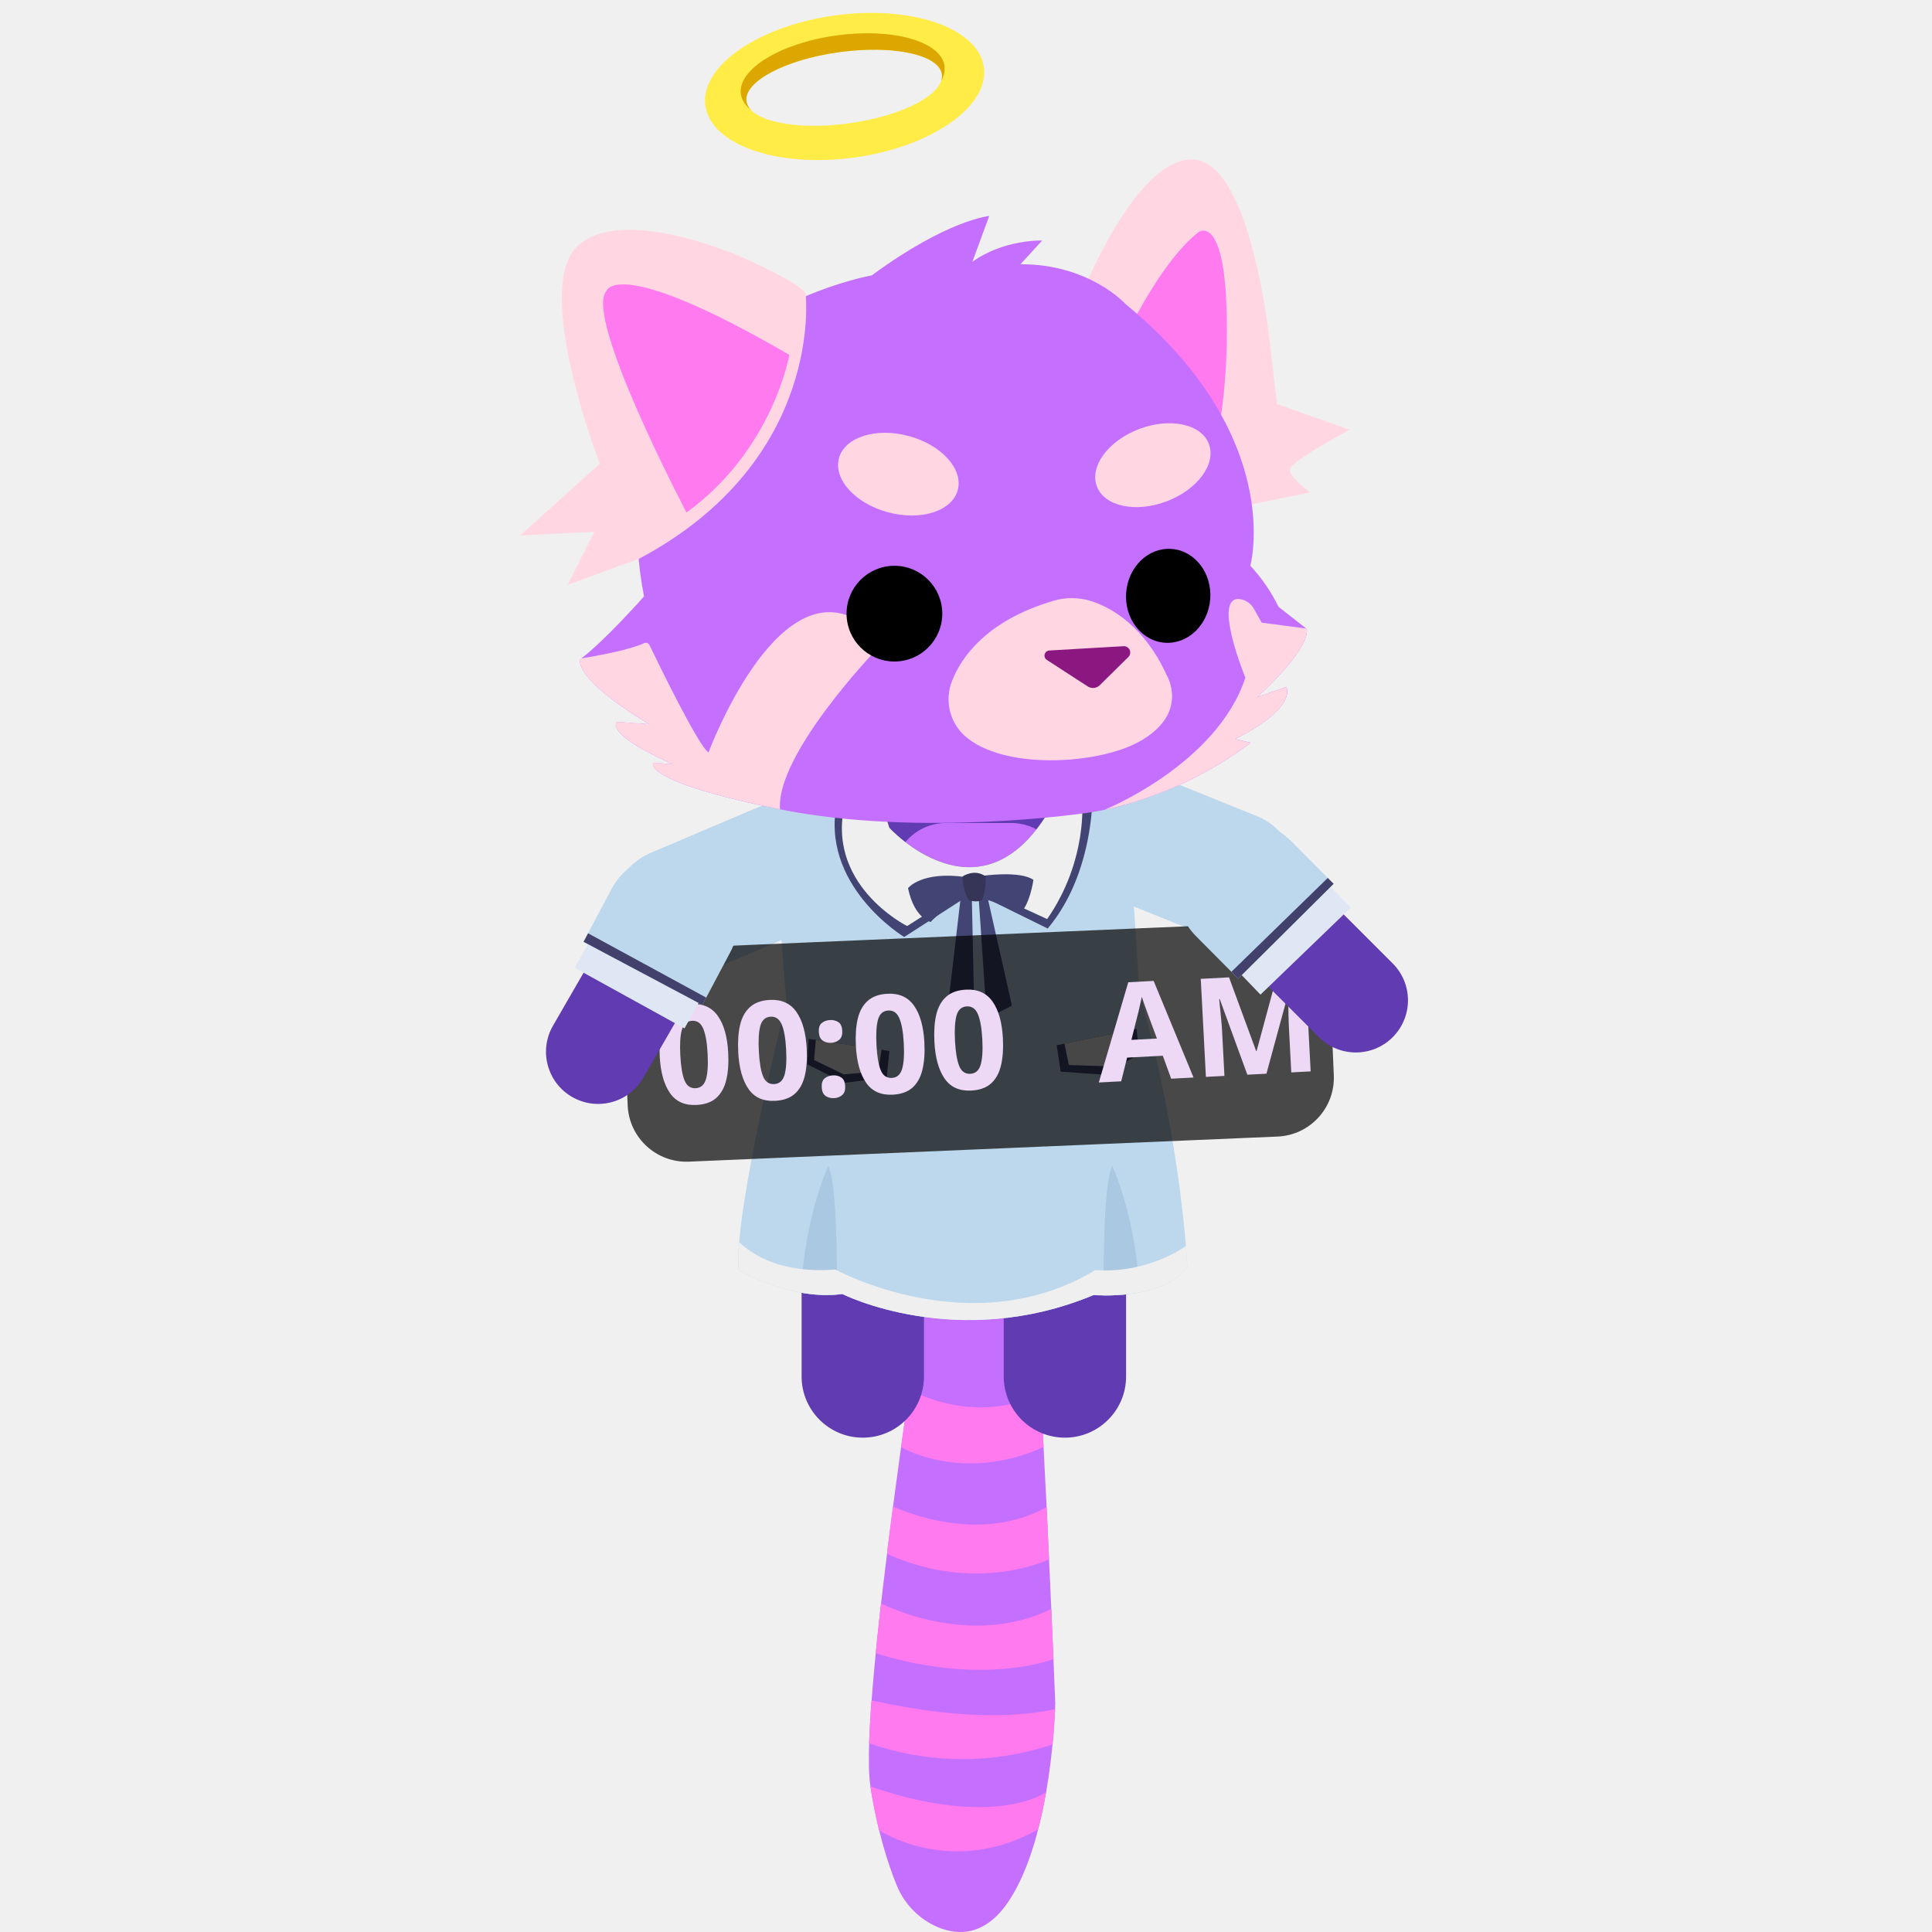
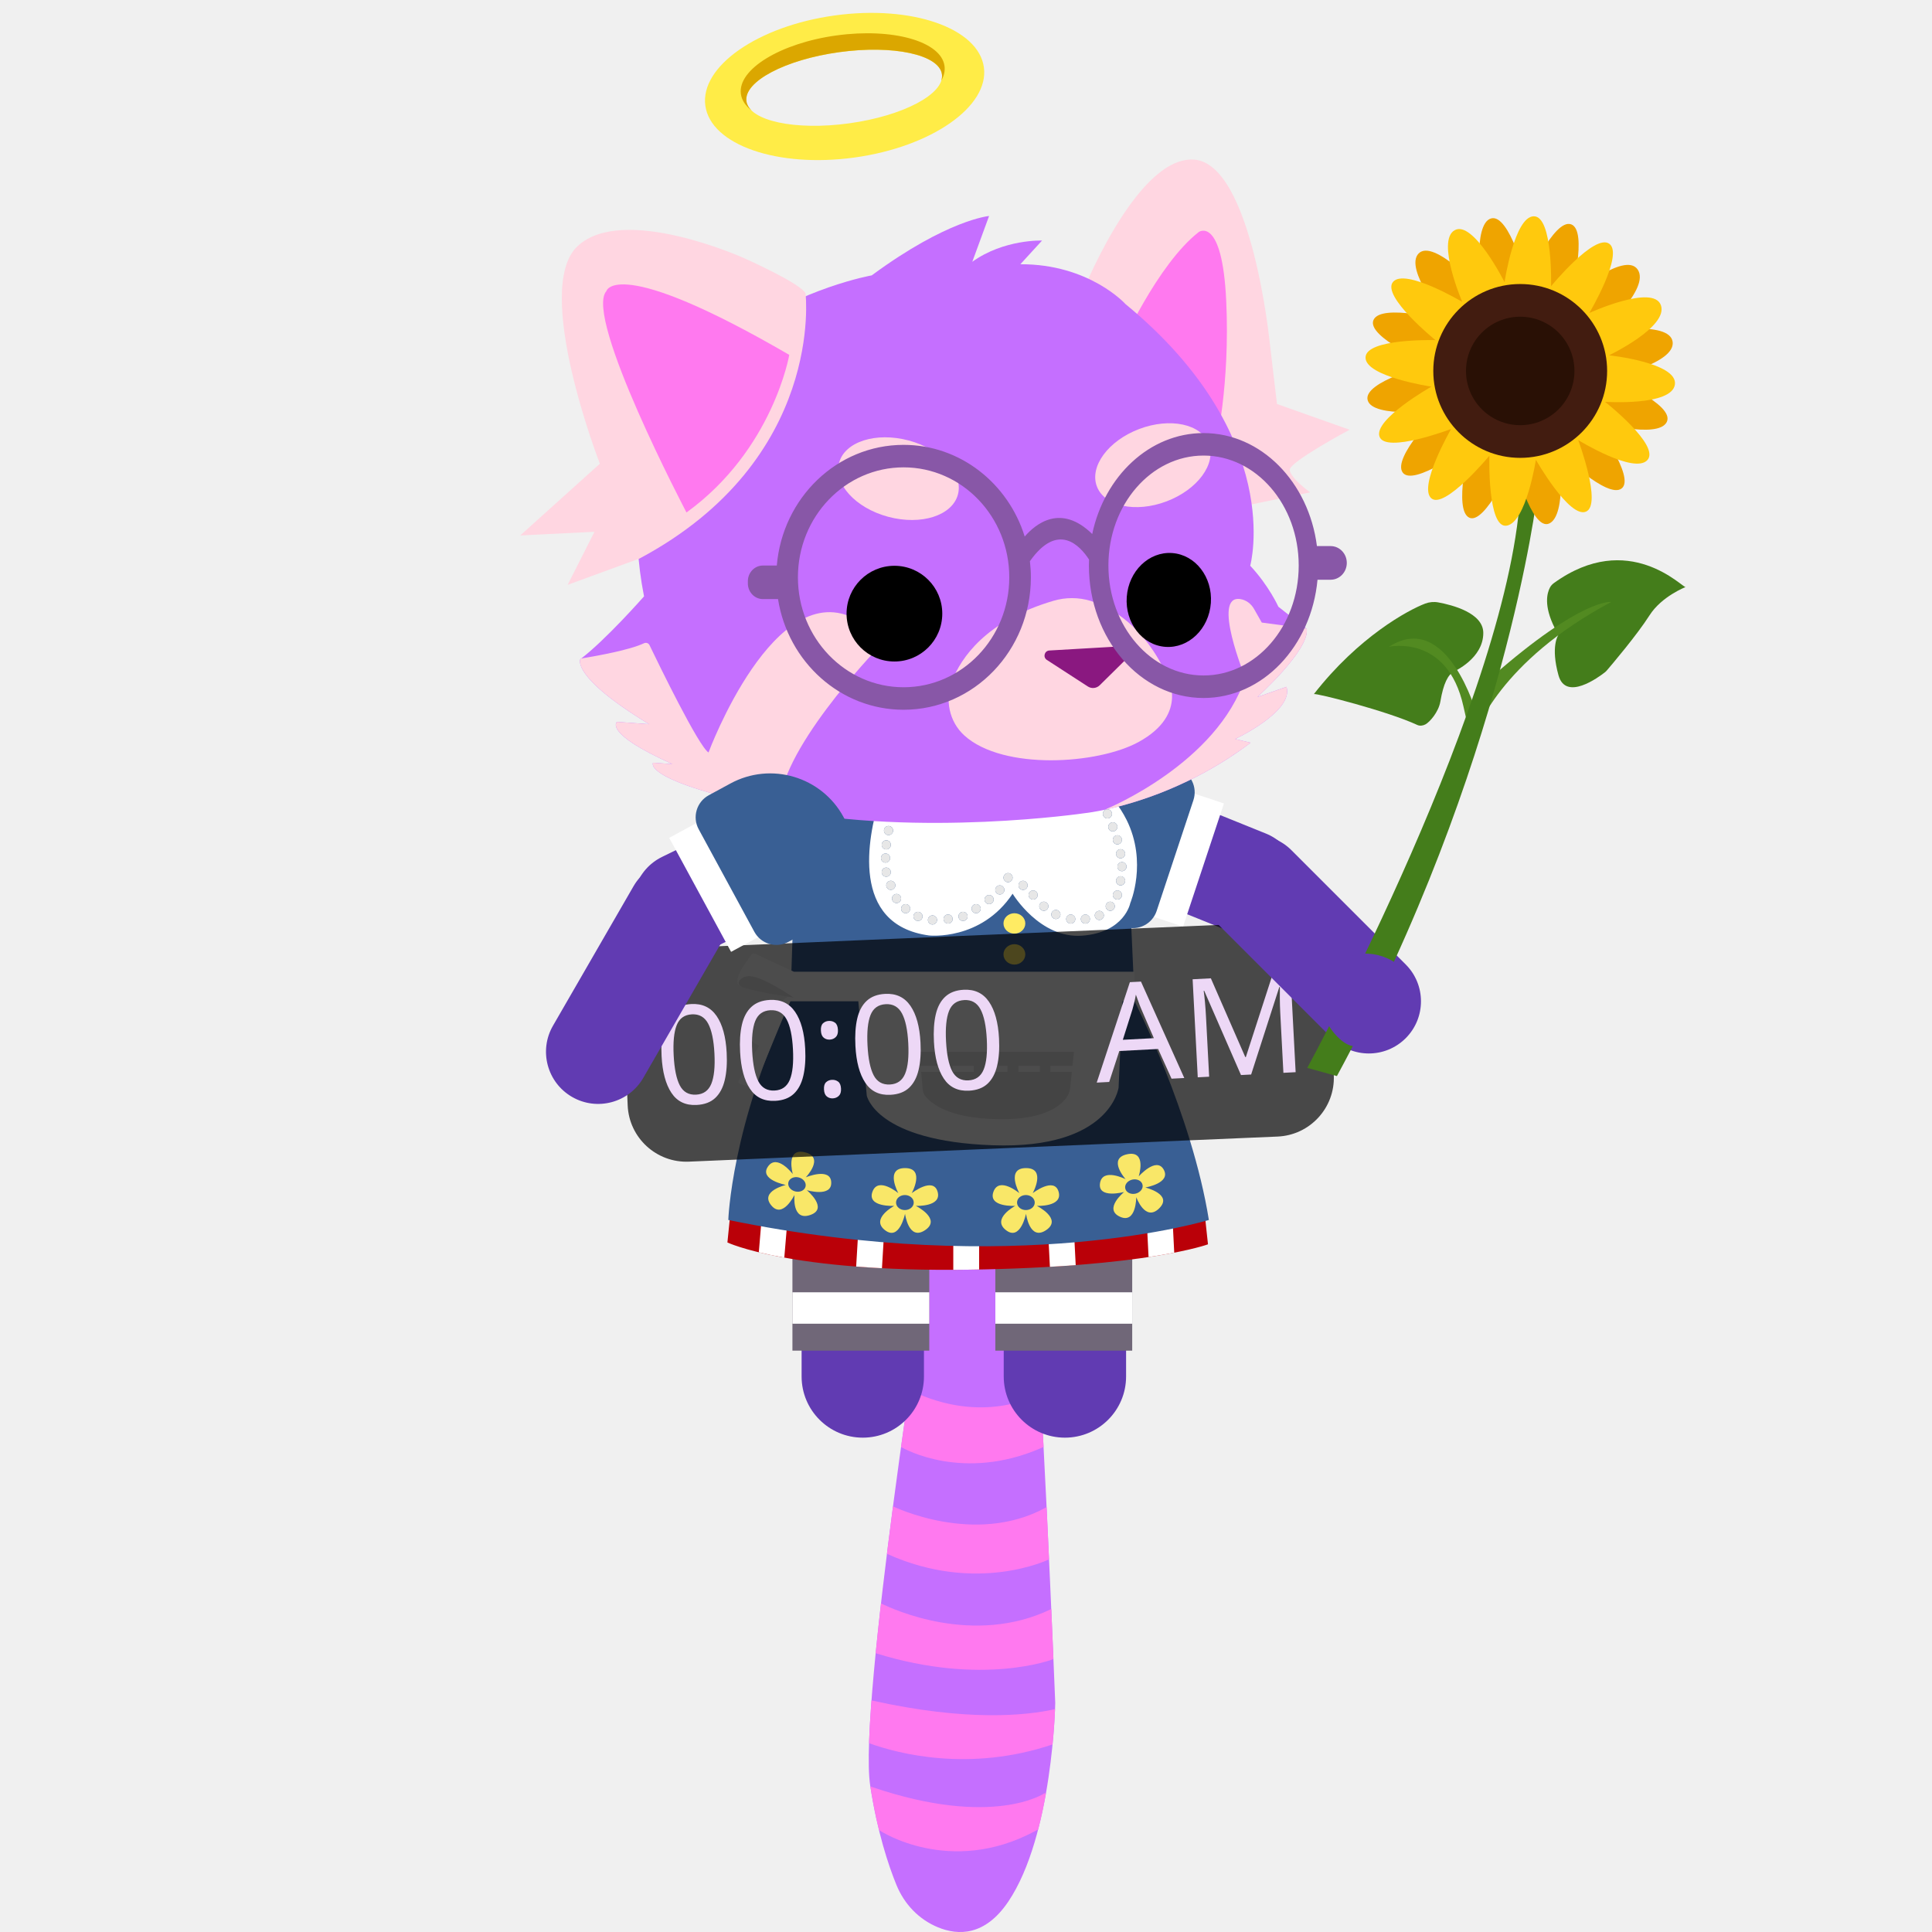
<svg xmlns="http://www.w3.org/2000/svg" id="cheonsa" viewBox="0 0 1000 1000">
  <g id="tail">
-     <path d="M510.48 601.57s-30-27.58-31 58.92c0 0-35.32 222.66-29 263.68 3.71 24.26 9.49 41.45 13.58 51.46a39.93 39.93 0 0 0 21.4 21.9c10.52 4.36 24.4 4.64 36.47-13.22C545 950 546.2 881.37 546.2 881.37S538.3 683 533.44 652.9s-22.96-51.33-22.96-51.33Z" style="fill:#c56fff" />
-     <path d="M536.66 722s-27.69 16-65.51-2.34l-.56-.27c-1.34 9.26-2.76 19.23-4.21 29.62 2.25 1.3 32.28 17.89 72.13.68.57-.24 1.12-.49 1.66-.73-.47-9-.95-17.9-1.43-26.42-1.28-.4-2.08-.54-2.08-.54ZM541 780.47c-36.6 19.87-78.73-.74-78.73-.74h-.07c-1.07 8.14-2.13 16.35-3.14 24.51 46.64 21.13 83.83 2.9 83.83 2.9l.11-.14c-.4-8.69-.82-17.75-1.26-26.93ZM456 829.92c-1 8.85-1.93 17.5-2.75 25.77 55.45 17.29 91.68 3.17 91.68 3.17l.32-.36c-.31-7.28-.68-16-1.11-25.67-40.25 19.55-82.39-.05-88.14-2.91ZM451.09 880.13c-.62 8.15-1 15.61-1.27 22.15a146.5 146.5 0 0 0 95 .63c.79-8.13 1.14-14.61 1.29-18.27-15.18 3.36-45.74 6.47-95.02-4.51ZM451.42 925l-.92-.31c1.3 8.37 2.84 15.89 4.47 22.55l.55.37s36.08 23.76 80 .28l1.79-1c1.62-6.23 2.94-12.52 4-18.61l-.71-.13s-26.41 18.18-89.18-3.15Z" style="fill:#ff79ef" />
+     <path d="M510.48,601.57s-30-27.58-31.03,58.92c0,0-35.32,222.65-29.04,263.68,3.71,24.25,9.49,41.45,13.58,51.46s11.61,17.83,21.4,21.9c10.52,4.37,24.4,4.64,36.47-13.22,23.17-34.29,24.33-102.94,24.33-102.94,0,0-7.9-198.34-12.76-228.47-4.86-30.13-22.96-51.33-22.96-51.33Z" style="fill:#c56fff;" />
+     <path d="M536.66,721.96s-27.69,16.05-65.51-2.34c-.19-.09-.37-.17-.56-.27-1.34,9.26-2.76,19.23-4.21,29.62,2.25,1.3,32.28,17.89,72.13,.69,.57-.25,1.12-.49,1.66-.73-.47-9.02-.95-17.9-1.43-26.42-1.28-.36-2.08-.54-2.08-.54Z" style="fill:#ff79ef;" />
+     <path d="M541.02,780.47c-36.6,19.87-78.73-.74-78.73-.74h-.07c-1.07,8.14-2.12,16.35-3.14,24.52,46.64,21.12,83.83,2.89,83.83,2.89l.08-.11c-.4-8.69-.82-17.75-1.27-26.93-.24,.13-.46,.24-.7,.37Z" style="fill:#ff79ef;" />
+     <path d="M456.01,829.92c-1.01,8.86-1.94,17.5-2.76,25.77,55.45,17.29,91.68,3.17,91.68,3.17,0,0,.11-.13,.32-.36-.31-7.28-.68-16-1.11-25.67-40.26,19.55-82.4-.06-88.14-2.92Z" style="fill:#ff79ef;" />
+     <path d="M451.09,880.13c-.62,8.15-1.05,15.6-1.27,22.15,14.99,5.4,51.87,15.14,94.99,.64,.79-8.13,1.14-14.62,1.29-18.27-15.16,3.4-45.72,6.47-95-4.51Z" style="fill:#ff79ef;" />
+     <path d="M451.42,924.98c-.32-.11-.61-.2-.92-.31,1.3,8.37,2.84,15.88,4.47,22.55,.35,.24,.56,.37,.56,.37,0,0,36.08,23.75,80.04,.28,.61-.33,1.2-.64,1.79-.96,1.61-6.23,2.94-12.52,4.02-18.61l-.71-.13s-26.47,18.16-89.23-3.19Z" style="fill:#ff79ef;" />
  </g>
-   <rect id="right-leg" x="414.91" y="595.42" width="63.33" height="148.71" rx="31.67" style="fill:#613bb2" />
-   <rect id="left-leg" x="519.53" y="595.42" width="63.33" height="148.71" rx="31.67" style="fill:#613bb2" />
-   <rect id="left-hand-upper" x="536.71" y="413.44" width="137.33" height="53.98" rx="26.99" transform="rotate(21.99 605.412 440.454)" style="fill:#613bb2" />
-   <rect id="left-hand-sleeve" x="536.71" y="406.82" width="137.33" height="67.22" rx="33.61" transform="rotate(21.99 605.412 440.454)" style="fill:#bdd8ec" />
-   <rect id="right-hand-upper" x="314.45" y="425.45" width="143.04" height="53.98" rx="26.99" transform="rotate(-26.04 385.913 452.405)" style="fill:#613bb2" />
-   <rect id="right-hand-sleeve" x="313.46" y="425.13" width="137.33" height="68.04" rx="34.02" transform="rotate(156.99 382.116 459.154)" style="fill:#bdd8ec" />
+   <g id="right-leg">
+     <rect x="414.91" y="595.42" width="63.33" height="148.71" rx="31.67" ry="31.67" style="fill:#613bb2;" />
+     <g>
+       <rect x="410.16" y="622.44" width="70.84" height="76.65" style="fill:#706778;" />
+       <rect x="410.16" y="668.89" width="70.84" height="16.26" style="fill:#fff;" />
+     </g>
+   </g>
+   <g id="left-leg">
+     <rect x="519.53" y="595.42" width="63.33" height="148.71" rx="31.67" ry="31.67" style="fill:#613bb2;" />
+     <g>
+       <rect x="515.19" y="622.44" width="70.84" height="76.65" style="fill:#706778;" />
+       <rect x="515.19" y="668.89" width="70.84" height="16.26" style="fill:#fff;" />
+     </g>
+   </g>
+   <rect id="left-hand-upper" x="536.67" y="413.66" width="138.49" height="53.98" rx="26.99" ry="26.99" transform="translate(209.09 -194.83) rotate(21.99)" style="fill:#613bb2;" />
+   <rect id="right-hand-upper" x="323.5" y="423.36" width="133.49" height="53.98" rx="26.99" ry="26.99" transform="translate(-158.08 217.01) rotate(-26.04)" style="fill:#613bb2;" />
  <g id="body">
-     <path d="M581.26 633.1c-9.09 25.92-141.48 17.23-141.48 17.23a27.67 27.67 0 0 1-27.67-27.67V391.79H573S594.09 566 581.26 633.1Z" style="fill:#613bb2" />
-     <rect x="462.34" y="426" width="88.45" height="194.27" rx="27.31" style="fill:#c56fff" />
+     <path id="body_base" d="M581.26,633.1c-9.09,25.92-141.48,17.24-141.48,17.24-15.28,0-27.67-12.39-27.67-27.67v-230.87h160.87s21.11,174.23,8.28,241.3Z" style="fill:#613bb2;" />
+     <rect id="body_pattern" x="462.34" y="426" width="88.45" height="194.27" rx="27.31" ry="27.31" style="fill:#c56fff;" />
+   </g>
+   <g id="left-hand-sleeve">
+     <rect x="575.79" y="428.93" width="67.14" height="28.54" transform="translate(-3.19 881.98) rotate(-71.64)" style="fill:#fff;" />
+     <path d="M575.46,397.5h0c23.84,0,43.19,19.35,43.19,43.19v12.74c0,7.17-5.82,12.98-12.98,12.98h-60.41c-7.17,0-12.98-5.82-12.98-12.98v-12.74c0-23.84,19.35-43.19,43.19-43.19Z" transform="translate(-15.74 842.1) rotate(-71.64)" style="fill:#395f94;" />
  </g>
  <g id="cloth">
-     <path d="M589.58 512.87s-4.71-104.52-14-117.42c-1.27-1.77-11.89-2.53-17.26-3.8-3.45 6.89-8.47 16.13-15.61 28.5-36.49 63.16-82.39 8.32-82.39 8.32l-16.14-33.3c-16 4.2-42.22 12.39-44.86 20.93 0 0 6.2 88.51 7.74 102.45 0 0-27.35 108.39-24.77 138.84 0 0 26.84 16 53.68 12.38 0 0 59.35 30 130.06.54 0 0 36.13 3.08 48.52-14.47 0 0-2.45-62.97-24.97-142.97Z" style="fill:#bdd8ec" />
-     <path d="M414.68 669.09a71.28 71.28 0 0 0 18.56 1c.1-18.71-.22-57.86-4.5-66.62 0-.02-12.49 26.66-14.06 65.62ZM589.74 669c-1.59-38.92-14.06-65.55-14.06-65.55-4.31 8.83-4.6 48.52-4.49 67.06a98.67 98.67 0 0 0 18.55-1.51Z" style="fill:#aac8e1" />
-     <path d="M436 669.77s59.35 30 130.06.54c0 0 36.13 3.08 48.52-14.47 0 0-.15-3.86-.72-10.88a76.33 76.33 0 0 1-47 12.47c-63.75 38.48-134.46-.3-134.46-.3-28 2.11-42.79-7.56-49.76-14.16a90.59 90.59 0 0 0-.3 14.42s26.79 16 53.66 12.38Z" style="fill:#efefef" />
-     <path style="fill:#424573" d="m546.93 541 41.33-8.47 1.48 13.11-18.57 10.59-22.17-1.55-2.07-13.68z" />
-     <path style="fill:#efefef" d="m553.24 551.25 17.93.59 14.93-8.23-1.47-10.34-33.68 6.91 2.29 11.07z" />
-     <path style="fill:#424573" d="m460.32 543.96-41.72-6.25-.77 13.18 19.11 9.57 22.05-2.73 1.33-13.77z" />
-     <path style="fill:#efefef" d="m454.58 554.53-17.88 1.55-15.34-7.42.91-10.4 34 5.09-1.69 11.18z" />
-     <path d="M565.52 401.9s3.61 46.71-23.23 78.71l-38.19-18.84L468 485s-44.58-27-34.52-70.92 26.87 14.39 26.87 14.39 46.67 51 82.39-8.32l1.36-13.86Z" style="fill:#424573" />
-     <path d="M560.1 414.08s-6.48-1.54-16.45-3.52l-.94 9.59c-35.72 59.29-82.39 8.32-82.39 8.32s-4.35-15.08-9.94-24.13c-6.68 1.87-11.27 5-12.57 9.74-11.87 43.57 31.71 65.24 31.71 65.24l33.8-21.42L542 475.71c21.19-30.45 18.1-61.63 18.1-61.63Z" style="fill:#efefef" />
-     <path d="M508.87 453.29 500 454c-22.94-3.35-30 5.68-30 5.68 3.23 15.74 11.75 17.55 11.75 17.55 1.68-2.45 13.8-11.49 13.8-11.49h1.56l-6.07 51.86a1.12 1.12 0 0 0 1 1.24l12.14.82-1.13-54c1.18-.05 2.4-.11 3.56-.21l4.15 61.58 12.3-6.09a1 1 0 0 0 .55-1.15l-12.13-53.88c6.41 1.82 16.05 7.32 16.05 7.32 5.55-4.52 7.36-17.81 7.36-17.81-6.79-4.87-26.02-2.13-26.02-2.13Z" style="fill:#424573" />
-     <path d="M498.23 453.65s6.06-4.26 12 0c0 0 .13 8.51-2.2 12.38 0 0-2.19 1.16-6.45 0 0-.03-3.22-4.13-3.35-12.38Z" style="fill:#363457" />
+     <path d="M378,628.3l-1.49,14.8s32.23,15.38,124.63,14.09c92.4-1.3,124.11-13.13,124.11-13.13l-2.11-19.59-245.13,3.83Z" style="fill:#ba0008;" />
+     <g>
+       <path d="M394.22,630.84l-1.46,17.35c3.69,.9,8.07,1.84,13.19,2.77l1.6-18.99-13.33-1.12Z" style="fill:#fff;" />
+       <path d="M607,632.93l-13.36,.68,.86,17.04c5.12-.77,9.53-1.54,13.28-2.27l-.78-15.45Z" style="fill:#fff;" />
+       <path d="M542.44,636.26l.99,19.45c4.68-.27,9.13-.58,13.35-.9l-.97-19.22-13.36,.68Z" style="fill:#fff;" />
+       <path d="M444.41,634.38l-1.26,21.19c4.22,.33,8.67,.62,13.35,.86l1.27-21.25-13.36-.8Z" style="fill:#fff;" />
+       <path d="M493.42,637.15v20.11c2.53-.01,5.1-.03,7.72-.07,1.91-.03,3.79-.06,5.66-.1v-19.95h-13.38Z" style="fill:#fff;" />
+     </g>
+     <path d="M582.61,413.9l4.67,104.38s29.6,58.13,38.43,113.17c0,0-99.7,30.64-248.74,0,0,0,1.53-48.78,32.16-113.17l3.41-104.38h170.06Z" style="fill:#395f94;" />
+     <g>
+       <path d="M410.89,502.95c-6.68-3.05-17.01-7.9-20.21-9.4-.57-.27-1.25-.1-1.62,.42-2.14,2.97-8.54,10.77-7.28,15.22,.77,2.72,18.37,5.55,25.76,6.74-6.15,4.78-20.08,16.92-23.25,19.69-.32,.28-.26,.79,.11,.99l8.48,4.64-10.57,18.18c-.35,.61-.04,1.39,.64,1.59l6.33,1.83c.57,.17,1.18-.13,1.41-.68l18.1-43.89h35.48l4.37,48.81s4.67,23.63,65.43,25.7c60.76,2.08,64.91-29.86,64.91-29.86l1.99-44.66h6.31v-15.32h-176.39Z" style="fill:#fff;" />
+       <path d="M543.67,554.79v-3.12h11.44l.76-7.25h-79.97l.63,7.25h11.05v3.12h-10.78l.8,9.18c.09,1.07,.46,2.1,1.08,2.97,2.61,3.63,11.48,11.95,38.24,12.35,25.74,.39,33.62-8.3,35.94-12.65,.58-1.09,.92-2.3,1.05-3.53l.87-8.32h-11.12Zm-39.6,0h-11.13v-3.12h11.13v3.12Zm17.38,0h-11.13v-3.12h11.13v3.12Zm16.8,0h-11.13v-3.12h11.13v3.12Z" style="fill:#e4e3e4;" />
+       <path d="M386.63,511.72c-1.6-.5-4.32-1.21-4.32-2.89,0-1.47,2.39-3.86,6.09-3.54,7.4,.65,22.33,11.03,22.33,11.03-7.83-1-19.53-3.18-24.1-4.61Z" style="fill:#e4e3e4;" />
+     </g>
+     <path d="M485.31,616.86c-2.27-7.94-13.41,.72-13.41,.72,0,0,7.18-12.98-3.46-12.98s-3.46,12.98-3.46,12.98c0,0-10.49-8.81-13.41-.72s11.27,7.3,11.27,7.3c0,0-12.38,6.61-4.83,12.53,7.55,5.93,10.43-8.46,10.43-8.46,0,0,1.82,14.29,10.43,8.46,8.61-5.82-4.83-12.53-4.83-12.53,0,0,13.55,.63,11.27-7.3Zm-16.94,9.47c-2.53,0-4.58-1.74-4.58-3.89s2.05-3.89,4.58-3.89,4.58,1.74,4.58,3.89-2.05,3.89-4.58,3.89Z" style="fill:#f9e768;" />
+     <path d="M547.94,616.86c-2.27-7.94-13.41,.72-13.41,.72,0,0,7.18-12.98-3.46-12.98s-3.46,12.98-3.46,12.98c0,0-10.49-8.81-13.41-.72-2.92,8.1,11.27,7.3,11.27,7.3,0,0-12.38,6.61-4.83,12.53,7.55,5.93,10.43-8.46,10.43-8.46,0,0,1.82,14.29,10.43,8.46,8.61-5.82-4.83-12.53-4.83-12.53,0,0,13.55,.63,11.27-7.3Zm-16.94,9.47c-2.53,0-4.58-1.74-4.58-3.89s2.05-3.89,4.58-3.89,4.58,1.74,4.58,3.89-2.05,3.89-4.58,3.89Z" style="fill:#f9e768;" />
+     <path d="M430.25,611.96c-.36-7.94-13.18-2.58-13.18-2.58,0,0,9.98-10.35-.35-12.92-10.33-2.58-6.37,11.25-6.37,11.25,0,0-8.14-10.75-12.85-3.91-4.71,6.83,9.24,9.53,9.24,9.53,0,0-13.54,3.16-7.59,10.5,5.95,7.35,12.08-5.36,12.08-5.36,0,0-1.55,13.74,8.15,10.41,9.71-3.34-1.77-12.84-1.77-12.84,0,0,13,3.87,12.63-4.07Zm-18.64,4.72c-2.45-.61-4.04-2.73-3.54-4.73s2.89-3.12,5.34-2.51,4.04,2.73,3.54,4.73-2.89,3.12-5.34,2.51Z" style="fill:#f9e768;" />
+     <path d="M602.37,605.45c-3.81-6.98-12.98,3.46-12.98,3.46,0,0,4.44-13.67-5.97-11.47-10.41,2.21-.8,12.9-.8,12.9,0,0-12.02-6.1-13.26,2.11-1.24,8.21,12.48,4.52,12.48,4.52,0,0-10.79,8.77-2.23,12.77,8.56,4,8.52-10.11,8.52-10.11,0,0,4.62,13.04,11.89,5.78,7.27-7.25-7.22-10.77-7.22-10.77,0,0,13.38-2.21,9.57-9.19Zm-14.69,12.4c-2.47,.52-4.82-.68-5.25-2.7s1.23-4.07,3.7-4.6,4.82,.68,5.25,2.7-1.23,4.07-3.7,4.6Z" style="fill:#f9e768;" />
+     <ellipse cx="525.05" cy="477.97" rx="5.65" ry="5.28" style="fill:#ffeb63;" />
+     <ellipse cx="525.05" cy="493.99" rx="5.65" ry="5.28" style="fill:#ffeb63;" />
+     <path d="M583.08,424.3c-1.73-3.47-3.93-6.96-6.76-10.4h-4.45c.06,.2,.1,.41,.1,.63,0,1.3-1.06,2.36-2.36,2.36s-2.36-1.06-2.36-2.36c0-.22,.04-.43,.1-.63h-102.23c.21,.35,.33,.76,.33,1.19,0,1.3-1.06,2.36-2.36,2.36s-2.36-1.06-2.36-2.36c0-.44,.13-.84,.33-1.19h-5.93c-5.89,19.27-15.22,64.79,25.77,70.3,0,0,26.87,2.92,43.23-21.62,0,0,14.02,23.39,36.03,21.72,22-1.67,24.86-16.84,24.86-16.84,0,0,9.05-21.09-1.93-43.16Zm-121.99-4.17c1.3,0,2.36,1.06,2.36,2.36s-1.06,2.36-2.36,2.36-2.36-1.06-2.36-2.36,1.06-2.36,2.36-2.36Zm-1.19,7.4c1.3,0,2.36,1.06,2.36,2.36s-1.06,2.36-2.36,2.36-2.36-1.06-2.36-2.36,1.06-2.36,2.36-2.36Zm-1.17,7.4c1.3,0,2.36,1.06,2.36,2.36s-1.06,2.36-2.36,2.36-2.36-1.06-2.36-2.36,1.06-2.36,2.36-2.36Zm-.37,6.84c1.3,0,2.36,1.06,2.36,2.36s-1.06,2.36-2.36,2.36-2.36-1.06-2.36-2.36,1.06-2.36,2.36-2.36Zm-2,9.66c0-1.3,1.06-2.36,2.36-2.36s2.36,1.06,2.36,2.36-1.06,2.36-2.36,2.36-2.36-1.06-2.36-2.36Zm2.36,6.82c0-1.3,1.06-2.36,2.36-2.36s2.36,1.06,2.36,2.36-1.06,2.36-2.36,2.36-2.36-1.06-2.36-2.36Zm5.33,9.18c-1.3,0-2.36-1.06-2.36-2.36s1.06-2.36,2.36-2.36,2.36,1.06,2.36,2.36-1.06,2.36-2.36,2.36Zm4.72,5.26c-1.3,0-2.36-1.06-2.36-2.36s1.06-2.36,2.36-2.36,2.36,1.06,2.36,2.36-1.06,2.36-2.36,2.36Zm6.38,3.99c-1.3,0-2.36-1.06-2.36-2.36s1.06-2.36,2.36-2.36,2.36,1.06,2.36,2.36-1.06,2.36-2.36,2.36Zm7.5,1.85c-1.3,0-2.36-1.06-2.36-2.36s1.06-2.36,2.36-2.36,2.36,1.06,2.36,2.36-1.06,2.36-2.36,2.36Zm8.08-.49c-1.3,0-2.36-1.06-2.36-2.36s1.06-2.36,2.36-2.36,2.36,1.06,2.36,2.36-1.06,2.36-2.36,2.36Zm7.74-1.36c-1.3,0-2.36-1.06-2.36-2.36s1.06-2.36,2.36-2.36,2.36,1.06,2.36,2.36-1.06,2.36-2.36,2.36Zm6.77-3.99c-1.3,0-2.36-1.06-2.36-2.36s1.06-2.36,2.36-2.36,2.36,1.06,2.36,2.36-1.06,2.36-2.36,2.36Zm6.72-4.72c-1.3,0-2.36-1.06-2.36-2.36s1.06-2.36,2.36-2.36,2.36,1.06,2.36,2.36-1.06,2.36-2.36,2.36Zm5.55-4.99c-1.3,0-2.36-1.06-2.36-2.36s1.06-2.36,2.36-2.36,2.36,1.06,2.36,2.36-1.06,2.36-2.36,2.36Zm4.26-6.35c-1.3,0-2.36-1.06-2.36-2.36s1.06-2.36,2.36-2.36,2.36,1.06,2.36,2.36-1.06,2.36-2.36,2.36Zm7.76,3.99c-1.3,0-2.36-1.06-2.36-2.36s1.06-2.36,2.36-2.36,2.36,1.06,2.36,2.36-1.06,2.36-2.36,2.36Zm5.21,4.99c-1.3,0-2.36-1.06-2.36-2.36s1.06-2.36,2.36-2.36,2.36,1.06,2.36,2.36-1.06,2.36-2.36,2.36Zm5.55,5.82c-1.3,0-2.36-1.06-2.36-2.36s1.06-2.36,2.36-2.36,2.36,1.06,2.36,2.36-1.06,2.36-2.36,2.36Zm6.23,4.26c-1.3,0-2.36-1.06-2.36-2.36s1.06-2.36,2.36-2.36,2.36,1.06,2.36,2.36-1.06,2.36-2.36,2.36Zm7.69,2.36c-1.3,0-2.36-1.06-2.36-2.36s1.06-2.36,2.36-2.36,2.36,1.06,2.36,2.36-1.06,2.36-2.36,2.36Zm28.16-36.15c0,1.3-1.06,2.36-2.36,2.36s-2.36-1.06-2.36-2.36,1.06-2.36,2.36-2.36,2.36,1.06,2.36,2.36Zm-1.66-7.2c0,1.3-1.06,2.36-2.36,2.36s-2.36-1.06-2.36-2.36,1.06-2.36,2.36-2.36,2.36,1.06,2.36,2.36Zm-2.36-6.72c0,1.3-1.06,2.36-2.36,2.36s-2.36-1.06-2.36-2.36,1.06-2.36,2.36-2.36,2.36,1.06,2.36,2.36Zm-16.55,50.07c-1.3,0-2.36-1.06-2.36-2.36s1.06-2.36,2.36-2.36,2.36,1.06,2.36,2.36-1.06,2.36-2.36,2.36Zm7.21-1.87c-1.3,0-2.36-1.06-2.36-2.36s1.06-2.36,2.36-2.36,2.36,1.06,2.36,2.36-1.06,2.36-2.36,2.36Zm1.83-54.91c0-1.3,1.06-2.36,2.36-2.36s2.36,1.06,2.36,2.36-1.06,2.36-2.36,2.36-2.36-1.06-2.36-2.36Zm3.82,50.17c-1.3,0-2.36-1.06-2.36-2.36s1.06-2.36,2.36-2.36,2.36,1.06,2.36,2.36-1.06,2.36-2.36,2.36Zm3.7-5.82c-1.3,0-2.36-1.06-2.36-2.36s1.06-2.36,2.36-2.36,2.36,1.06,2.36,2.36-1.06,2.36-2.36,2.36Zm1.66-7.35c-1.3,0-2.36-1.06-2.36-2.36s1.06-2.36,2.36-2.36,2.36,1.06,2.36,2.36-1.06,2.36-2.36,2.36Zm.71-7.35c-1.3,0-2.36-1.06-2.36-2.36s1.06-2.36,2.36-2.36,2.36,1.06,2.36,2.36-1.06,2.36-2.36,2.36Z" style="fill:#fff;" />
+     <path d="M458.72,439.66c1.3,0,2.36-1.06,2.36-2.36s-1.06-2.36-2.36-2.36-2.36,1.06-2.36,2.36,1.06,2.36,2.36,2.36Z" style="fill:#e7e7e7;" />
+     <path d="M459.89,432.26c1.3,0,2.36-1.06,2.36-2.36s-1.06-2.36-2.36-2.36-2.36,1.06-2.36,2.36,1.06,2.36,2.36,2.36Z" style="fill:#e7e7e7;" />
+     <path d="M461.08,424.86c1.3,0,2.36-1.06,2.36-2.36s-1.06-2.36-2.36-2.36-2.36,1.06-2.36,2.36,1.06,2.36,2.36,2.36Z" style="fill:#e7e7e7;" />
+     <path d="M460.72,415.1c0,1.3,1.06,2.36,2.36,2.36s2.36-1.06,2.36-2.36c0-.44-.13-.84-.33-1.19h-4.05c-.21,.35-.33,.76-.33,1.19Z" style="fill:#e7e7e7;" />
+     <path d="M458.36,446.5c1.3,0,2.36-1.06,2.36-2.36s-1.06-2.36-2.36-2.36-2.36,1.06-2.36,2.36,1.06,2.36,2.36,2.36Z" style="fill:#e7e7e7;" />
+     <path d="M461.08,451.44c0-1.3-1.06-2.36-2.36-2.36s-2.36,1.06-2.36,2.36,1.06,2.36,2.36,2.36,2.36-1.06,2.36-2.36Z" style="fill:#e7e7e7;" />
+     <path d="M463.44,458.25c0-1.3-1.06-2.36-2.36-2.36s-2.36,1.06-2.36,2.36,1.06,2.36,2.36,2.36,2.36-1.06,2.36-2.36Z" style="fill:#e7e7e7;" />
+     <path d="M461.69,465.07c0,1.3,1.06,2.36,2.36,2.36s2.36-1.06,2.36-2.36-1.06-2.36-2.36-2.36-2.36,1.06-2.36,2.36Z" style="fill:#e7e7e7;" />
+     <path d="M468.78,472.69c1.3,0,2.36-1.06,2.36-2.36s-1.06-2.36-2.36-2.36-2.36,1.06-2.36,2.36,1.06,2.36,2.36,2.36Z" style="fill:#e7e7e7;" />
+     <path d="M475.15,476.68c1.3,0,2.36-1.06,2.36-2.36s-1.06-2.36-2.36-2.36-2.36,1.06-2.36,2.36,1.06,2.36,2.36,2.36Z" style="fill:#e7e7e7;" />
+     <path d="M482.65,478.53c1.3,0,2.36-1.06,2.36-2.36s-1.06-2.36-2.36-2.36-2.36,1.06-2.36,2.36,1.06,2.36,2.36,2.36Z" style="fill:#e7e7e7;" />
+     <path d="M490.73,478.04c1.3,0,2.36-1.06,2.36-2.36s-1.06-2.36-2.36-2.36-2.36,1.06-2.36,2.36,1.06,2.36,2.36,2.36Z" style="fill:#e7e7e7;" />
+     <path d="M498.47,476.68c1.3,0,2.36-1.06,2.36-2.36s-1.06-2.36-2.36-2.36-2.36,1.06-2.36,2.36,1.06,2.36,2.36,2.36Z" style="fill:#e7e7e7;" />
+     <path d="M505.24,472.69c1.3,0,2.36-1.06,2.36-2.36s-1.06-2.36-2.36-2.36-2.36,1.06-2.36,2.36,1.06,2.36,2.36,2.36Z" style="fill:#e7e7e7;" />
+     <path d="M511.96,467.97c1.3,0,2.36-1.06,2.36-2.36s-1.06-2.36-2.36-2.36-2.36,1.06-2.36,2.36,1.06,2.36,2.36,2.36Z" style="fill:#e7e7e7;" />
+     <path d="M517.51,462.98c1.3,0,2.36-1.06,2.36-2.36s-1.06-2.36-2.36-2.36-2.36,1.06-2.36,2.36,1.06,2.36,2.36,2.36Z" style="fill:#e7e7e7;" />
+     <path d="M521.77,456.62c1.3,0,2.36-1.06,2.36-2.36s-1.06-2.36-2.36-2.36-2.36,1.06-2.36,2.36,1.06,2.36,2.36,2.36Z" style="fill:#e7e7e7;" />
+     <path d="M529.53,460.61c1.3,0,2.36-1.06,2.36-2.36s-1.06-2.36-2.36-2.36-2.36,1.06-2.36,2.36,1.06,2.36,2.36,2.36Z" style="fill:#e7e7e7;" />
+     <path d="M534.74,465.6c1.3,0,2.36-1.06,2.36-2.36s-1.06-2.36-2.36-2.36-2.36,1.06-2.36,2.36,1.06,2.36,2.36,2.36Z" style="fill:#e7e7e7;" />
+     <path d="M540.29,471.42c1.3,0,2.36-1.06,2.36-2.36s-1.06-2.36-2.36-2.36-2.36,1.06-2.36,2.36,1.06,2.36,2.36,2.36Z" style="fill:#e7e7e7;" />
+     <path d="M546.52,475.68c1.3,0,2.36-1.06,2.36-2.36s-1.06-2.36-2.36-2.36-2.36,1.06-2.36,2.36,1.06,2.36,2.36,2.36Z" style="fill:#e7e7e7;" />
+     <path d="M554.21,478.04c1.3,0,2.36-1.06,2.36-2.36s-1.06-2.36-2.36-2.36-2.36,1.06-2.36,2.36,1.06,2.36,2.36,2.36Z" style="fill:#e7e7e7;" />
+     <path d="M561.81,478.04c1.3,0,2.36-1.06,2.36-2.36s-1.06-2.36-2.36-2.36-2.36,1.06-2.36,2.36,1.06,2.36,2.36,2.36Z" style="fill:#e7e7e7;" />
+     <path d="M569.01,476.17c1.3,0,2.36-1.06,2.36-2.36s-1.06-2.36-2.36-2.36-2.36,1.06-2.36,2.36,1.06,2.36,2.36,2.36Z" style="fill:#e7e7e7;" />
+     <path d="M574.66,466.7c-1.3,0-2.36,1.06-2.36,2.36s1.06,2.36,2.36,2.36,2.36-1.06,2.36-2.36-1.06-2.36-2.36-2.36Z" style="fill:#e7e7e7;" />
+     <path d="M578.36,460.88c-1.3,0-2.36,1.06-2.36,2.36s1.06,2.36,2.36,2.36,2.36-1.06,2.36-2.36-1.06-2.36-2.36-2.36Z" style="fill:#e7e7e7;" />
+     <path d="M580.02,453.53c-1.3,0-2.36,1.06-2.36,2.36s1.06,2.36,2.36,2.36,2.36-1.06,2.36-2.36-1.06-2.36-2.36-2.36Z" style="fill:#e7e7e7;" />
+     <path d="M578.36,448.54c0,1.3,1.06,2.36,2.36,2.36s2.36-1.06,2.36-2.36-1.06-2.36-2.36-2.36-2.36,1.06-2.36,2.36Z" style="fill:#e7e7e7;" />
+     <path d="M577.65,441.9c0,1.3,1.06,2.36,2.36,2.36s2.36-1.06,2.36-2.36-1.06-2.36-2.36-2.36-2.36,1.06-2.36,2.36Z" style="fill:#e7e7e7;" />
+     <path d="M576,434.69c0,1.3,1.06,2.36,2.36,2.36s2.36-1.06,2.36-2.36-1.06-2.36-2.36-2.36-2.36,1.06-2.36,2.36Z" style="fill:#e7e7e7;" />
+     <path d="M573.64,427.97c0,1.3,1.06,2.36,2.36,2.36s2.36-1.06,2.36-2.36-1.06-2.36-2.36-2.36-2.36,1.06-2.36,2.36Z" style="fill:#e7e7e7;" />
+     <path d="M573.2,423.62c1.3,0,2.36-1.06,2.36-2.36s-1.06-2.36-2.36-2.36-2.36,1.06-2.36,2.36,1.06,2.36,2.36,2.36Z" style="fill:#e7e7e7;" />
+     <path d="M567.24,414.54c0,1.3,1.06,2.36,2.36,2.36s2.36-1.06,2.36-2.36c0-.22-.04-.43-.1-.63h-4.53c-.06,.2-.1,.41-.1,.63Z" style="fill:#e7e7e7;" />
  </g>
  <g id="clock">
-     <rect id="clock-base" x="323.66" y="484.09" width="365.82" height="110.73" rx="30.44" transform="rotate(-2.44 506.677 539.527)" style="opacity:.7" />
-     <text id="clock-text" transform="rotate(-3 11097.175 -6210.486)" style="font-size:71.152px;fill:#edd8f6;font-family:Rubik-Bold,Rubik;font-weight:700">00:00<tspan x="215.66" y="0" style="letter-spacing:-.025em"> </tspan>
-       <tspan x="228.82" y="0">AM</tspan>
+     <rect id="clock-base" x="323.66" y="484.09" width="365.82" height="110.73" rx="30.44" ry="30.44" transform="translate(-22.51 22.06) rotate(-2.44)" style="opacity:.7;" />
+     <text id="clock-text" transform="translate(340.29 572.27) rotate(-3)" style="fill:#edd8f6; font-family:Rubik-Bold, Rubik; font-size:71.15px;">
+       <tspan x="0" y="0">00:00</tspan>
+       <tspan x="214.31" y="0" style="letter-spacing:-.03em;"> </tspan>
+       <tspan x="227.68" y="0">AM</tspan>
    </text>
  </g>
  <g id="left-ear">
-     <path d="M559.1 154.17s28.56-73.24 58.71-71.58 39.46 95.21 39.46 95.21l3.7 31.31 37.59 13.32s-31.21 16.64-31 20.79 10.55 11.63 10.55 11.63l-42 8.62s-59.05-35.3-77.01-109.3Z" style="fill:#ffd6e1" />
-     <path d="M579.73 180.23s19.17-43.38 40.82-60.23c0 0 12.05-8.31 14.13 35.5s-5.42 75.29-5.42 75.29Z" style="fill:#ff79ef" />
+     <path d="M559.1,154.17s28.56-73.23,58.71-71.58,39.46,95.21,39.46,95.21l3.7,31.31,37.59,13.32s-31.21,16.64-30.99,20.79c.22,4.16,10.55,11.63,10.55,11.63l-42.02,8.62s-59.04-35.3-76.99-109.3Z" style="fill:#ffd6e1;" />
+     <path d="M579.73,180.23s19.17-43.38,40.82-60.19c0,0,12.05-8.32,14.13,35.49s-5.42,75.29-5.42,75.29l-49.53-50.59Z" style="fill:#ff79ef;" />
  </g>
  <g id="head">
-     <path d="M451.27 142.52s-145.44 25.62-117.92 166.15c0 0-19.87 22.63-33 32.55 0 0-4.92 9 35.61 33.62l-16.6-1.2s-7.4 5.68 28.7 21.86l-10-.72s-6.52 9.62 65.79 24.14 157.42 2 157.42 2 43.39-4.25 86.07-36.5l-8-1.93s30.53-14.3 26.59-27l-15.13 5.31s27-24.25 25.63-35.21l-14.7-11.54a86.56 86.56 0 0 0-14.57-21.23s18.6-67-64.57-135.44c0 0-18.69-20.75-54.4-20.61l11.23-12.26s-19.74-.77-36.11 11l8.7-23.7s-21.53 1.84-60.74 30.71Z" style="fill:#c56fff" />
-     <path d="M443.29 320.67c-42.36-23.43-76.56 68.8-76.56 68.8-5.09-3.11-25.82-45.72-30.55-55.56a2.14 2.14 0 0 0-2.85-1c-7.32 3.47-23.86 6.48-32.45 7.88l-.53.41s-4.92 9 35.61 33.62l-16.6-1.2s-7.4 5.68 28.7 21.86l-10-.72s-6.51 9.61 65.67 24.12c-2.21-28.56 50-82.73 50-82.73 8.77-14.1-10.44-15.48-10.44-15.48ZM572.78 418.67l-.58.39a195.31 195.31 0 0 0 75.1-34.61l-8-1.93s30.53-14.3 26.59-27l-15.13 5.31s27-24.25 25.63-35.21l-.42-.33-22.89-3-4-7.09a10 10 0 0 0-7-5.06c-15.15-2.43 2.53 40.64 2.53 40.64-14.61 44.46-71.83 67.89-71.83 67.89Z" style="fill:#ffd6e1" />
-     <path d="M492.84 352.3c4.55-11.56 17.28-31 52.48-41.34a33.35 33.35 0 0 1 19.09.05c11.14 3.38 28.21 13.62 39.48 38.49 0 0 12.15 19.9-14.51 34.53-21.12 11.59-70.17 14.84-90.25-3.34a25.64 25.64 0 0 1-6.29-28.39Z" style="fill:#ffd6e1" />
-     <path d="m543.13 336.7 38.41-2.23a3.27 3.27 0 0 1 2.49 5.59l-14.82 14.63a5 5 0 0 1-6.16.63l-21.21-13.75a2.65 2.65 0 0 1 1.29-4.87Z" style="fill:#8a1880" />
-     <ellipse cx="465.04" cy="247.73" rx="20.45" ry="31.83" transform="rotate(-75 463.508 246.61)" style="fill:#ffd6e1" />
-     <ellipse cx="596.73" cy="240.8" rx="31" ry="20.02" transform="rotate(-20.77 596.676 240.786)" style="fill:#ffd6e1" />
+     <path d="M451.27,142.52s-145.44,25.62-117.92,166.15c0,0-19.87,22.63-33,32.55,0,0-4.91,8.96,35.61,33.61l-16.6-1.2s-7.39,5.68,28.7,21.86l-10.04-.72s-6.51,9.62,65.79,24.14c72.3,14.52,157.42,2.02,157.42,2.02,0,0,43.39-4.25,86.07-36.49l-8.01-1.94s30.53-14.3,26.59-27l-15.13,5.31s26.97-24.25,25.63-35.22l-14.69-11.54s-4.85-10.83-14.58-21.23c0,0,18.6-66.97-64.57-135.44,0,0-18.69-20.75-54.4-20.61l11.23-12.26s-19.74-.77-36.11,10.98l8.69-23.69s-21.48,1.82-60.68,30.69Z" style="fill:#c56fff;" />
+     <path d="M443.29,320.67c-42.36-23.43-76.56,68.81-76.56,68.81-5.09-3.11-25.82-45.73-30.55-55.56-.51-1.06-1.78-1.48-2.84-.98-7.32,3.47-23.86,6.48-32.45,7.88-.18,.14-.36,.28-.53,.41,0,0-4.91,8.96,35.61,33.61l-16.6-1.2s-7.39,5.68,28.7,21.86l-10.04-.72s-6.51,9.61,65.67,24.12h.01c-2.21-28.57,50.02-82.73,50.02-82.73,8.78-14.12-10.43-15.5-10.43-15.5Z" style="fill:#ffd6e1;" />
+     <path d="M572.78,418.67l-.58,.39c15.57-3.35,45.5-12.25,75.11-34.61l-8.01-1.94s30.53-14.3,26.59-27l-15.13,5.31s26.97-24.25,25.63-35.22l-.42-.33-22.88-3.03-4.02-7.09c-1.49-2.63-4.04-4.58-7.03-5.06-15.16-2.43,2.53,40.64,2.53,40.64-14.59,44.49-71.77,67.92-71.77,67.92Z" style="fill:#ffd6e1;" />
+     <path d="M492.84,352.3c4.56-11.56,17.28-31,52.48-41.34,6.23-1.83,12.88-1.84,19.1,.04,11.14,3.39,28.21,13.62,39.48,38.5,0,0,12.15,19.89-14.52,34.53-21.11,11.59-70.16,14.84-90.24-3.35-7.85-7.12-10.18-18.52-6.3-28.38Z" style="fill:#ffd6e1;" />
+     <path d="M543.13,336.7l38.41-2.23c3.01-.18,4.63,3.47,2.49,5.59l-14.82,14.63c-1.65,1.63-4.21,1.89-6.15,.63l-21.21-13.75c-2.15-1.39-1.27-4.72,1.29-4.87Z" style="fill:#8a1880;" />
+     <ellipse cx="465.04" cy="247.73" rx="20.45" ry="31.83" transform="translate(105.75 633.14) rotate(-75.05)" style="fill:#ffd6e1;" />
+     <ellipse cx="596.73" cy="240.8" rx="31" ry="20.02" transform="translate(-46.61 227.24) rotate(-20.77)" style="fill:#ffd6e1;" />
    <circle cx="462.95" cy="317.62" r="24.77" />
-     <ellipse cx="604.97" cy="310.53" rx="24.34" ry="21.82" transform="rotate(-86 603.67 309.634)" />
+     <ellipse cx="604.97" cy="310.53" rx="24.34" ry="21.82" transform="translate(251.78 891.63) rotate(-85.88)" />
  </g>
  <g id="rigth-ear">
-     <path d="M417 152s10.07 85.8-86 137.1l-37.2 13.62 13.88-27.46-38.43 1.89L310.48 240s-35.13-90.5-11.55-112.6 86.23 6.21 86.23 6.21S415 146.89 417 152Z" style="fill:#ffd6e1" />
-     <path d="M355.33 265.27S302.05 164 313.88 150.67c0 0 4.69-19.26 94.65 33 0 .02-8.36 49.12-53.2 81.6Z" style="fill:#ff79ef" />
+     <path d="M416.96,151.95s10.12,85.85-85.95,137.15l-37.2,13.62,13.88-27.46-38.43,1.89,41.23-37.13s-35.14-90.5-11.55-112.6c23.58-22.1,86.23,6.21,86.23,6.21,0,0,29.83,13.27,31.8,18.33Z" style="fill:#ffd6e1;" />
+     <path d="M355.33,265.27s-53.28-101.28-41.46-114.6c0,0,4.69-19.26,94.65,33.01,0,0-8.36,49.11-53.19,81.58Z" style="fill:#ff79ef;" />
  </g>
-   <rect id="right-hand-lower" x="261.77" y="481.31" width="137.33" height="53.98" rx="26.99" transform="rotate(-60 330.44 508.3)" style="fill:#613bb2" />
-   <g id="right-hand-sleeve-lower">
-     <path transform="rotate(28.88 330.46 508.289)" style="fill:#e0e7f4" d="M298.05 498.92h64.88v18.88h-64.88z" />
-     <path d="M363.53 520.15 378 492.84a34.81 34.81 0 0 0-14.4-47.08 34.82 34.82 0 0 0-47.08 14.41l-14.51 27.3Z" style="fill:#bdd8ec" />
-     <path style="fill:#42416b" d="m302.05 487.47 61.48 32.68 2.02-3.79-61.16-33.29-2.34 4.4z" />
-   </g>
-   <rect id="left-hand-lower" x="598.78" y="459.29" width="143.04" height="53.98" rx="26.99" transform="rotate(-135 670.293 486.28)" style="fill:#613bb2" />
-   <g id="left-hand-sleeve-lower">
-     <path transform="rotate(-43.93 669.195 485.528)" style="fill:#e0e7f4" d="M636.8 476.1h64.88v18.88H636.8z" />
-     <path d="m690.28 457.46-21.8-21.94a34.81 34.81 0 0 0-49.23-.16 34.82 34.82 0 0 0-.16 49.24l21.79 21.93Z" style="fill:#bdd8ec" />
-     <path style="fill:#42416b" d="m640.88 506.53 49.39-49.07-3.02-3.04L637.37 503l3.51 3.53z" />
+   <rect id="right-hand-lower" x="261.77" y="481.31" width="137.33" height="53.98" rx="26.99" ry="26.99" transform="translate(-274.98 540.32) rotate(-60)" style="fill:#613bb2;" />
+   <rect id="left-hand-lower" x="610.12" y="461.72" width="137.61" height="53.98" rx="26.99" ry="26.99" transform="translate(813.44 1314.36) rotate(-135)" style="fill:#613bb2;" />
+   <g id="right-hand-sleeve">
+     <rect x="341.41" y="442.11" width="67.14" height="28.54" transform="translate(597.18 -90.9) rotate(61.51)" style="fill:#fff;" />
+     <path d="M406.37,404.88h0c23.84,0,43.19,19.35,43.19,43.19v12.74c0,7.17-5.82,12.98-12.98,12.98h-60.41c-7.17,0-12.98-5.82-12.98-12.98v-12.74c0-23.84,19.35-43.19,43.19-43.19Z" transform="translate(598.62 -127.4) rotate(61.51)" style="fill:#395f94;" />
  </g>
  <g id="hat">
-     <path d="M509.26 34.84C506.46 14.53 471.92 2.5 432.1 8s-69.83 26.39-67 46.7 37.31 32.3 77.12 26.83 69.83-26.38 67.04-46.69Zm-69.79 29c-27.94 3.85-51.72-1.28-53.12-11.46s20.11-21.54 48-25.38 51.73 1.28 53.13 11.46S467.42 60 439.47 63.83Z" style="fill:#ffec47" />
-     <path d="M433 18.33c-29.11 4-51.28 17.58-49.53 30.32.44 3.21 2.37 6.07 5.47 8.47a8.15 8.15 0 0 1-2.6-4.75C385 42.2 406.46 30.83 434.4 27s51.73 1.28 53.13 11.46a7.33 7.33 0 0 1-.35 3.36 12.09 12.09 0 0 0 1.7-7.66c-1.75-12.75-26.77-19.83-55.88-15.83Z" style="fill:#dba700" />
+     <path d="M509.26,34.84c-2.79-20.31-37.34-32.33-77.15-26.85-39.82,5.48-69.83,26.39-67.03,46.7,2.79,20.31,37.34,32.33,77.15,26.85,39.82-5.48,69.83-26.39,67.03-46.7Zm-69.78,29c-27.94,3.85-51.73-1.29-53.13-11.46-1.4-10.17,20.12-21.54,48.06-25.38,27.94-3.85,51.73,1.29,53.13,11.46,1.4,10.17-20.12,21.54-48.06,25.38Z" style="fill:#ffec47;" />
+     <path d="M433.01,18.33c-29.11,4.01-51.28,17.58-49.53,30.32,.44,3.21,2.37,6.07,5.47,8.47-1.46-1.42-2.36-3.01-2.6-4.75-1.4-10.17,20.12-21.54,48.06-25.38,27.94-3.85,51.73,1.29,53.13,11.46,.15,1.11,.02,2.24-.36,3.37,1.43-2.53,2.05-5.12,1.7-7.67-1.75-12.74-26.77-19.82-55.87-15.81Z" style="fill:#dba700;" />
+   </g>
+   <path id="glasses" d="M688.73,282.65h-7.09c-4.22-33.09-28.88-58.49-58.69-58.49-27.9,0-51.29,22.26-57.62,52.24-16.22-15.88-29.27-5.27-34.94,1.31-8.56-27.53-33.39-47.45-62.7-47.45-34.41,0-62.65,27.45-65.62,62.46h-7.18c-4.31,0-7.8,3.63-7.8,8.12v1.13c0,4.48,3.49,8.12,7.8,8.12h7.81c5.17,32.5,32.29,57.28,64.99,57.28,36.39,0,65.89-30.69,65.89-68.56,0-2.83-.18-5.61-.5-8.34,14.47-20.49,25.9-8.11,30.61-.84-.04,1.02-.07,2.05-.07,3.09,0,37.86,26.56,68.56,59.33,68.56,30.62,0,55.81-26.8,58.99-61.21h6.79c4.62,0,8.37-3.9,8.37-8.71s-3.75-8.71-8.37-8.71Zm-221.03,73.07c-30.21,0-54.7-25.48-54.7-56.91s24.49-56.91,54.7-56.91,54.7,25.48,54.7,56.91-24.49,56.91-54.7,56.91Zm155.26-6.1c-27.2,0-49.25-25.48-49.25-56.91s22.05-56.91,49.25-56.91,49.25,25.48,49.25,56.91-22.05,56.91-49.25,56.91Z" style="fill:#8857a7;" />
+   <g id="sunflower">
+     <path d="M872.47,303.86c-1.36,.64-29.42-30.08-68.19-2.05-.83,.6-1.53,1.37-2.02,2.28-1.49,2.8-3.32,9.36,2.38,20.79l1.86,3.99s-3.99,5.72,.18,20.68c3.77,13.52,20.77,.98,24.03-1.58,.35-.28,.66-.57,.95-.91,2.48-2.89,15.59-18.31,22.16-28.61,6.25-9.8,18.65-14.6,18.65-14.6Z" style="fill:#447d1b;" />
+     <path d="M763.88,379.2s12.05-36.77,70.13-67.64c0,0-15.09-2.21-61.65,38.62l-8.48,29.02Z" style="fill:#528a21;" />
+     <path d="M752.58,347.54s15.23-6.66,15.17-19.98c-.05-10.34-16.11-14.44-23.31-15.76-2.29-.42-4.64-.2-6.81,.63-8.68,3.31-34.37,17.07-57.56,46.83,1.34-.57,38.22,8.86,53.5,15.97,1.34,.62,2.93,.41,4.23-.29,2.15-1.16,6.8-6.28,7.75-11.92,1.58-9.32,3.95-13.81,7.03-15.48Z" style="fill:#447d1b;" />
+     <path d="M764.22,369.27s-15.09-53.94-45.3-34.5c0,0,30.18-6.79,38.53,30.77,8.35,37.56,3.23,9.92,3.23,9.92l3.53-6.19Z" style="fill:#528a21;" />
+     <path d="M691.98,556.98l-15.34-4.24s106.5-195.47,110.42-300.77l8.59,4.07s-16.45,140.04-103.67,300.94Z" style="fill:#447d1b;" />
+     <path d="M710.92,165.61c-3.9,8.77,29.35,23,29.35,23,0,0-34.92,8.83-32.38,18.49,2.55,9.66,36.91,5.24,36.91,5.24,0,0-24.25,24.46-18.79,32.2s34.59-13.91,34.59-13.91c0,0-8.38,33.18-.17,37.28,8.21,4.1,23-29.35,23-29.35,0,0,9.26,36.71,18.49,32.38,9.23-4.34,5.24-36.91,5.24-36.91,0,0,24.87,24.48,32.2,18.79,7.34-5.69-13.92-34.59-13.92-34.59,0,0,32.85,9.31,37.28,.17s-29.35-23-29.35-23c0,0,33.96-7.19,32.38-18.49s-36.91-5.24-36.91-5.24c0,0,25.56-22.45,18.79-32.2-6.76-9.75-34.59,13.92-34.59,13.92,0,0,9.03-34.09,.17-37.28s-23,29.35-23,29.35c0,0-8.92-35.23-18.49-32.38s-5.24,36.91-5.24,36.91c0,0-24.47-26.69-32.2-18.79-7.73,7.9,13.92,34.59,13.92,34.59,0,0-33.39-8.94-37.28-.17Z" style="fill:#efa400;" />
+     <path d="M721.02,145.92c-6.14,7.37,21.97,30.13,21.97,30.13,0,0-36.01-1.02-36.19,8.97-.18,9.99,34.09,15.11,34.09,15.11,0,0-30,16.92-26.86,25.86s37.07-3.96,37.07-3.96c0,0-17.11,29.64-10.33,35.83,6.78,6.18,30.13-21.97,30.13-21.97,0,0-1.1,37.85,8.97,36.19,10.07-1.66,15.11-34.09,15.11-34.09,0,0,17.25,30.33,25.86,26.86,8.61-3.47-3.96-37.07-3.96-37.07,0,0,29.07,17.91,35.83,10.33,6.76-7.59-21.97-30.13-21.97-30.13,0,0,34.63,2.34,36.19-8.97s-34.09-15.11-34.09-15.11c0,0,30.71-14.64,26.86-25.86-3.85-11.23-37.07,3.96-37.07,3.96,0,0,17.98-30.33,10.33-35.83-7.65-5.49-30.13,21.97-30.13,21.97,0,0,1.02-36.33-8.97-36.19-9.99,.14-15.11,34.09-15.11,34.09,0,0-16.27-32.35-25.86-26.86-9.59,5.49,3.96,37.07,3.96,37.07,0,0-29.69-17.7-35.83-10.33Z" style="fill:#ffc90d;" />
+     <circle cx="786.86" cy="192" r="44.99" style="fill:#421c10;" />
+     <circle cx="786.86" cy="192" r="28.07" style="fill:#291005;" />
+     <path d="M719.23,529.01c-9.55,9.55-16.21,18.37-26.84,7.74-10.63-10.63-11.51-26.99-1.96-36.54s25.91-8.67,36.54,1.96c10.63,10.63,1.81,17.29-7.74,26.84Z" style="fill:#613bb2;" />
  </g>
</svg>
